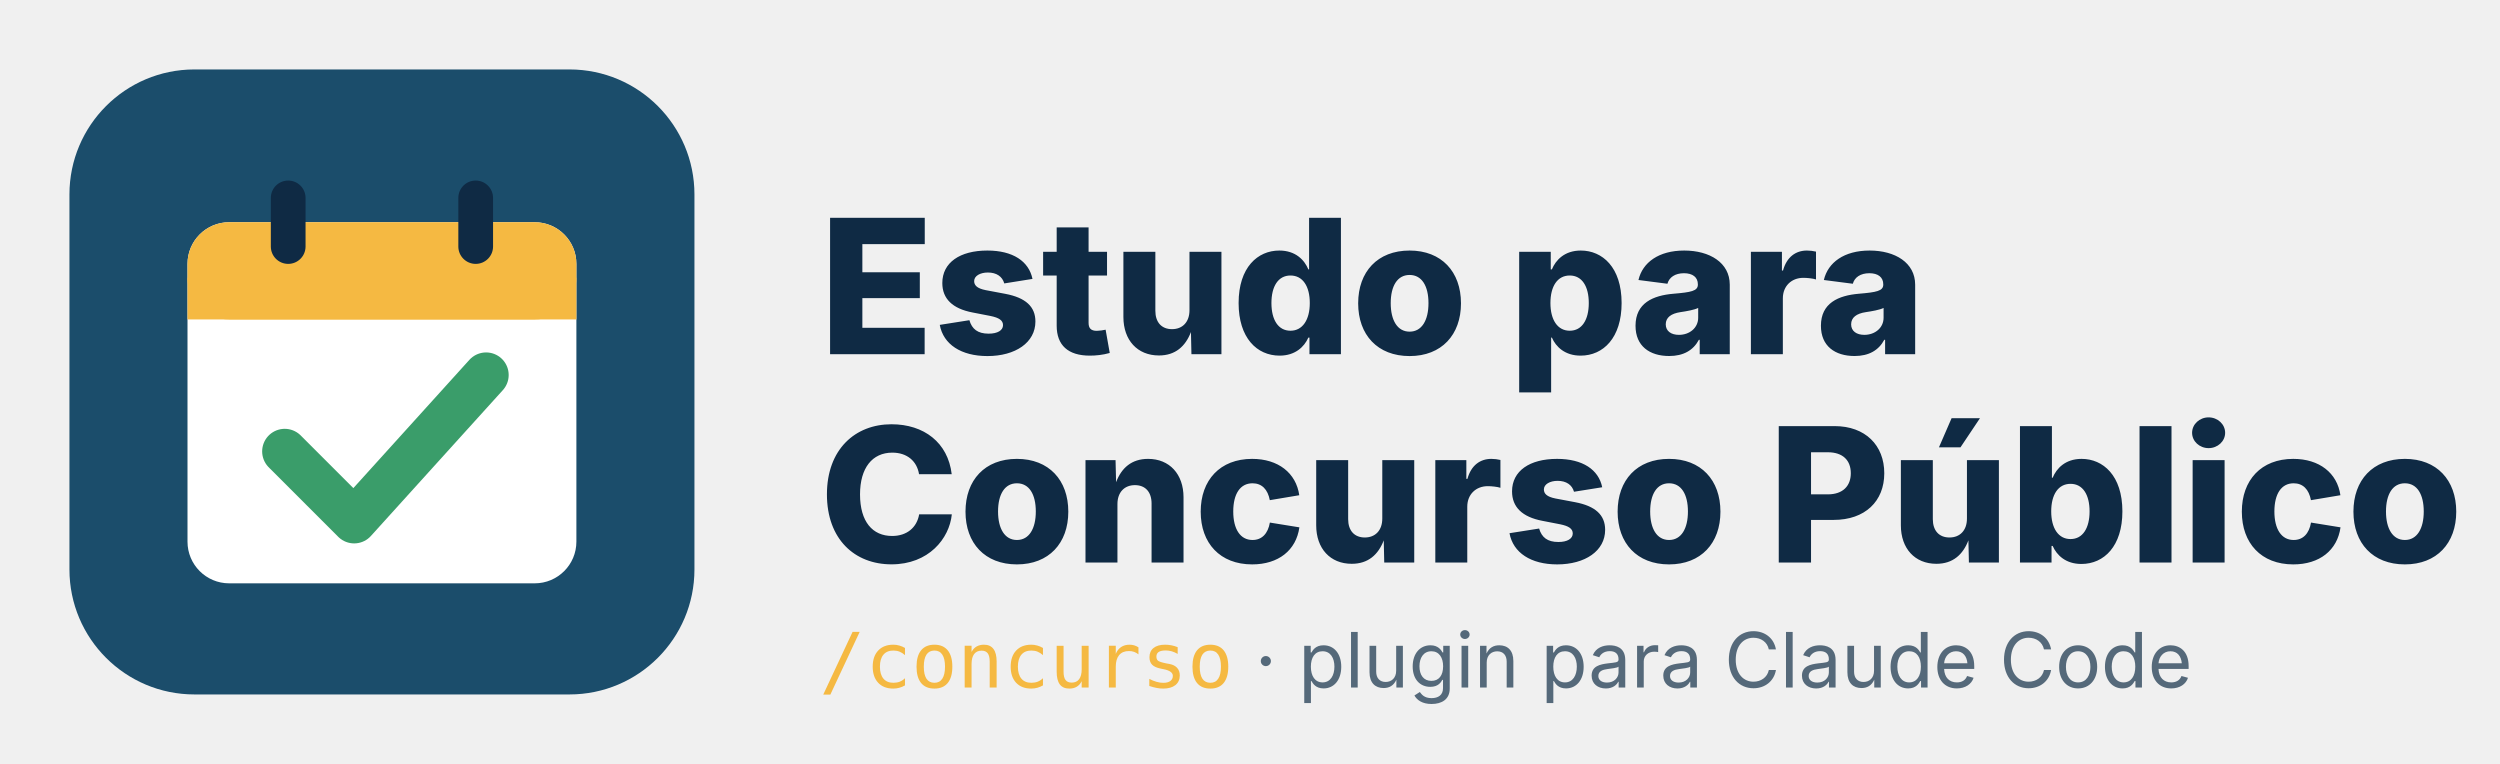
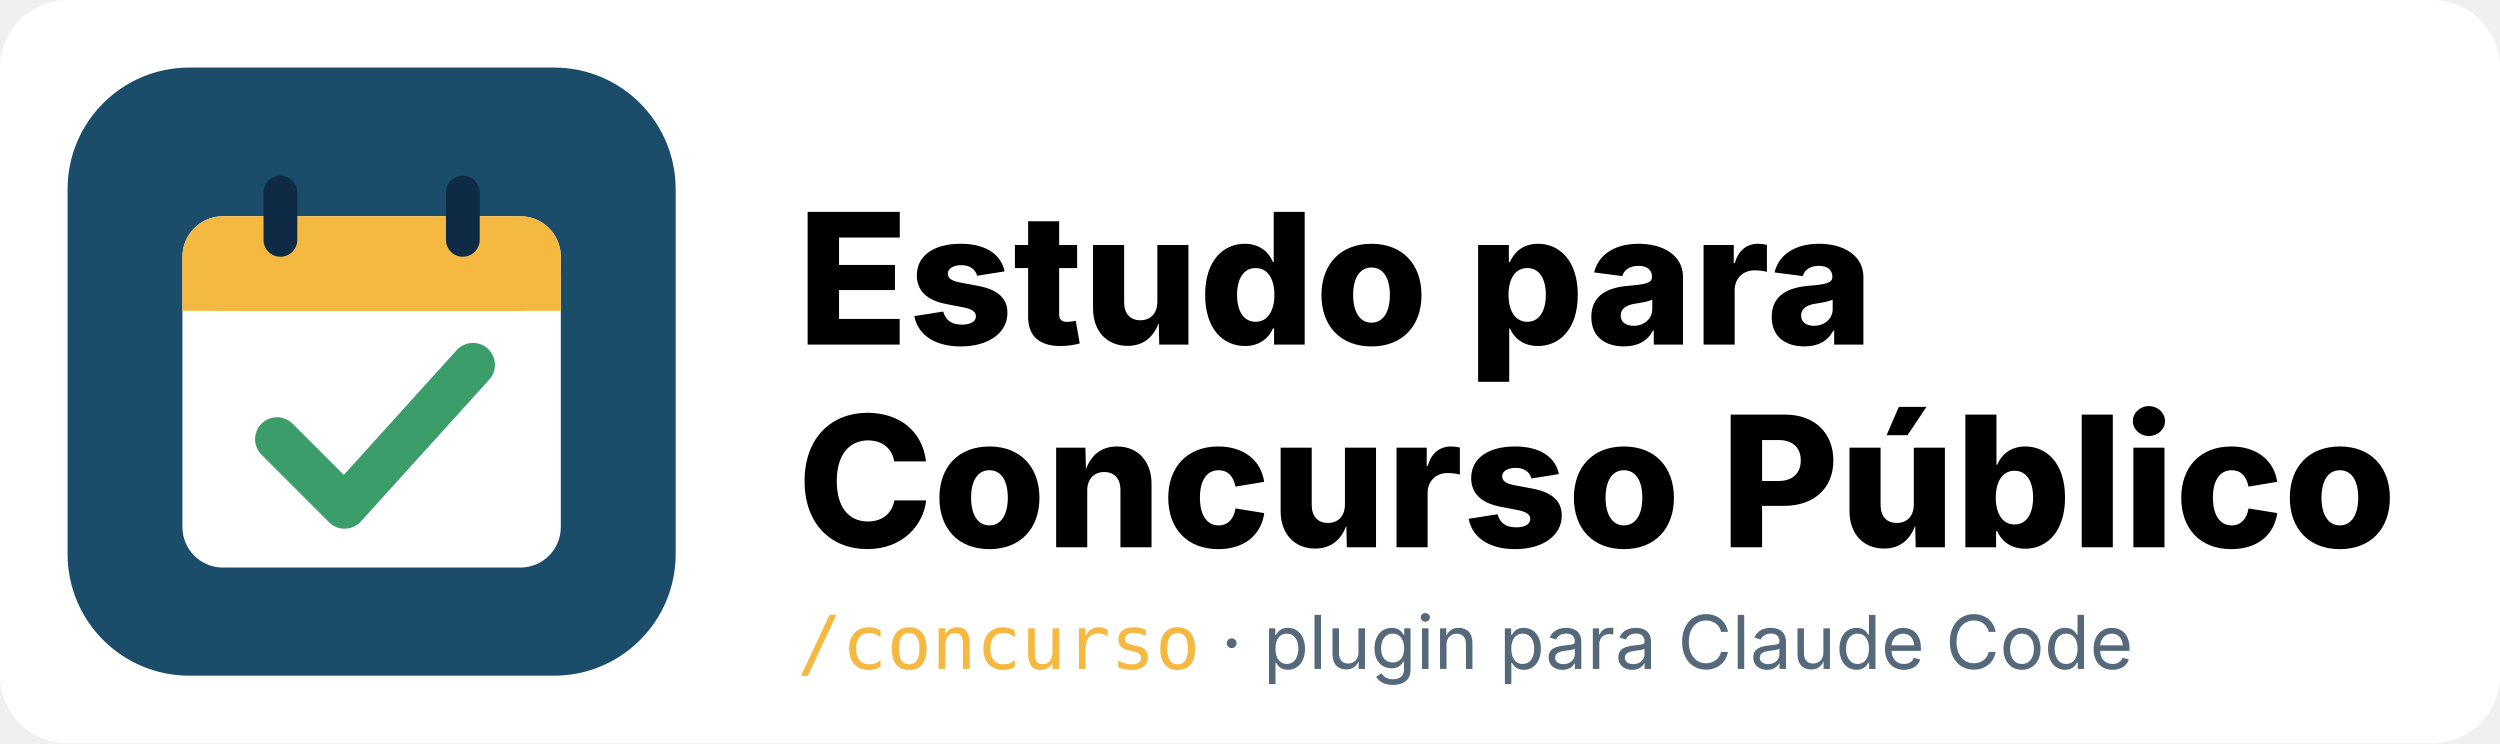
- <svg xmlns="http://www.w3.org/2000/svg" width="720" height="220" viewBox="0 0 720 220" font-family="Inter, 'Segoe UI', Roboto, Helvetica, Arial, sans-serif">
+ <svg xmlns="http://www.w3.org/2000/svg" width="740" height="220" viewBox="0 0 740 220" font-family="Inter, 'Segoe UI', Roboto, Helvetica, Arial, sans-serif">
+   <rect width="740" height="220" rx="20" fill="#ffffff" />
  <g transform="translate(20,20)">
    <rect width="180" height="180" rx="36" fill="#1b4d6b" />
    <rect x="34" y="44" width="112" height="104" rx="12" fill="#ffffff" />
    <rect x="34" y="44" width="112" height="28" rx="12" fill="#f5b942" />
    <rect x="34" y="60" width="112" height="12" fill="#f5b942" />
    <rect x="58" y="32" width="10" height="24" rx="5" fill="#0f2a44" />
    <rect x="112" y="32" width="10" height="24" rx="5" fill="#0f2a44" />
    <path d="M62 110 l20 20 l38 -42" fill="none" stroke="#3a9d6a" stroke-width="13" stroke-linecap="round" stroke-linejoin="round" />
  </g>
-   <text x="236" y="102" font-size="54" font-weight="800" fill="#0f2a44">Estudo para</text>
-   <text x="236" y="162" font-size="54" font-weight="800" fill="#0f2a44">Concurso Público</text>
+   <text x="236" y="102" font-size="54" font-weight="800" fill="#000000">Estudo para</text>
+   <text x="236" y="162" font-size="54" font-weight="800" fill="#000000">Concurso Público</text>
  <text x="236" y="198" font-size="22" fill="#55697a">
    <tspan fill="#f5b942" font-family="'JetBrains Mono', 'Fira Code', Menlo, Consolas, monospace">/concurso</tspan>  ·  plugin para Claude Code</text>
</svg>
